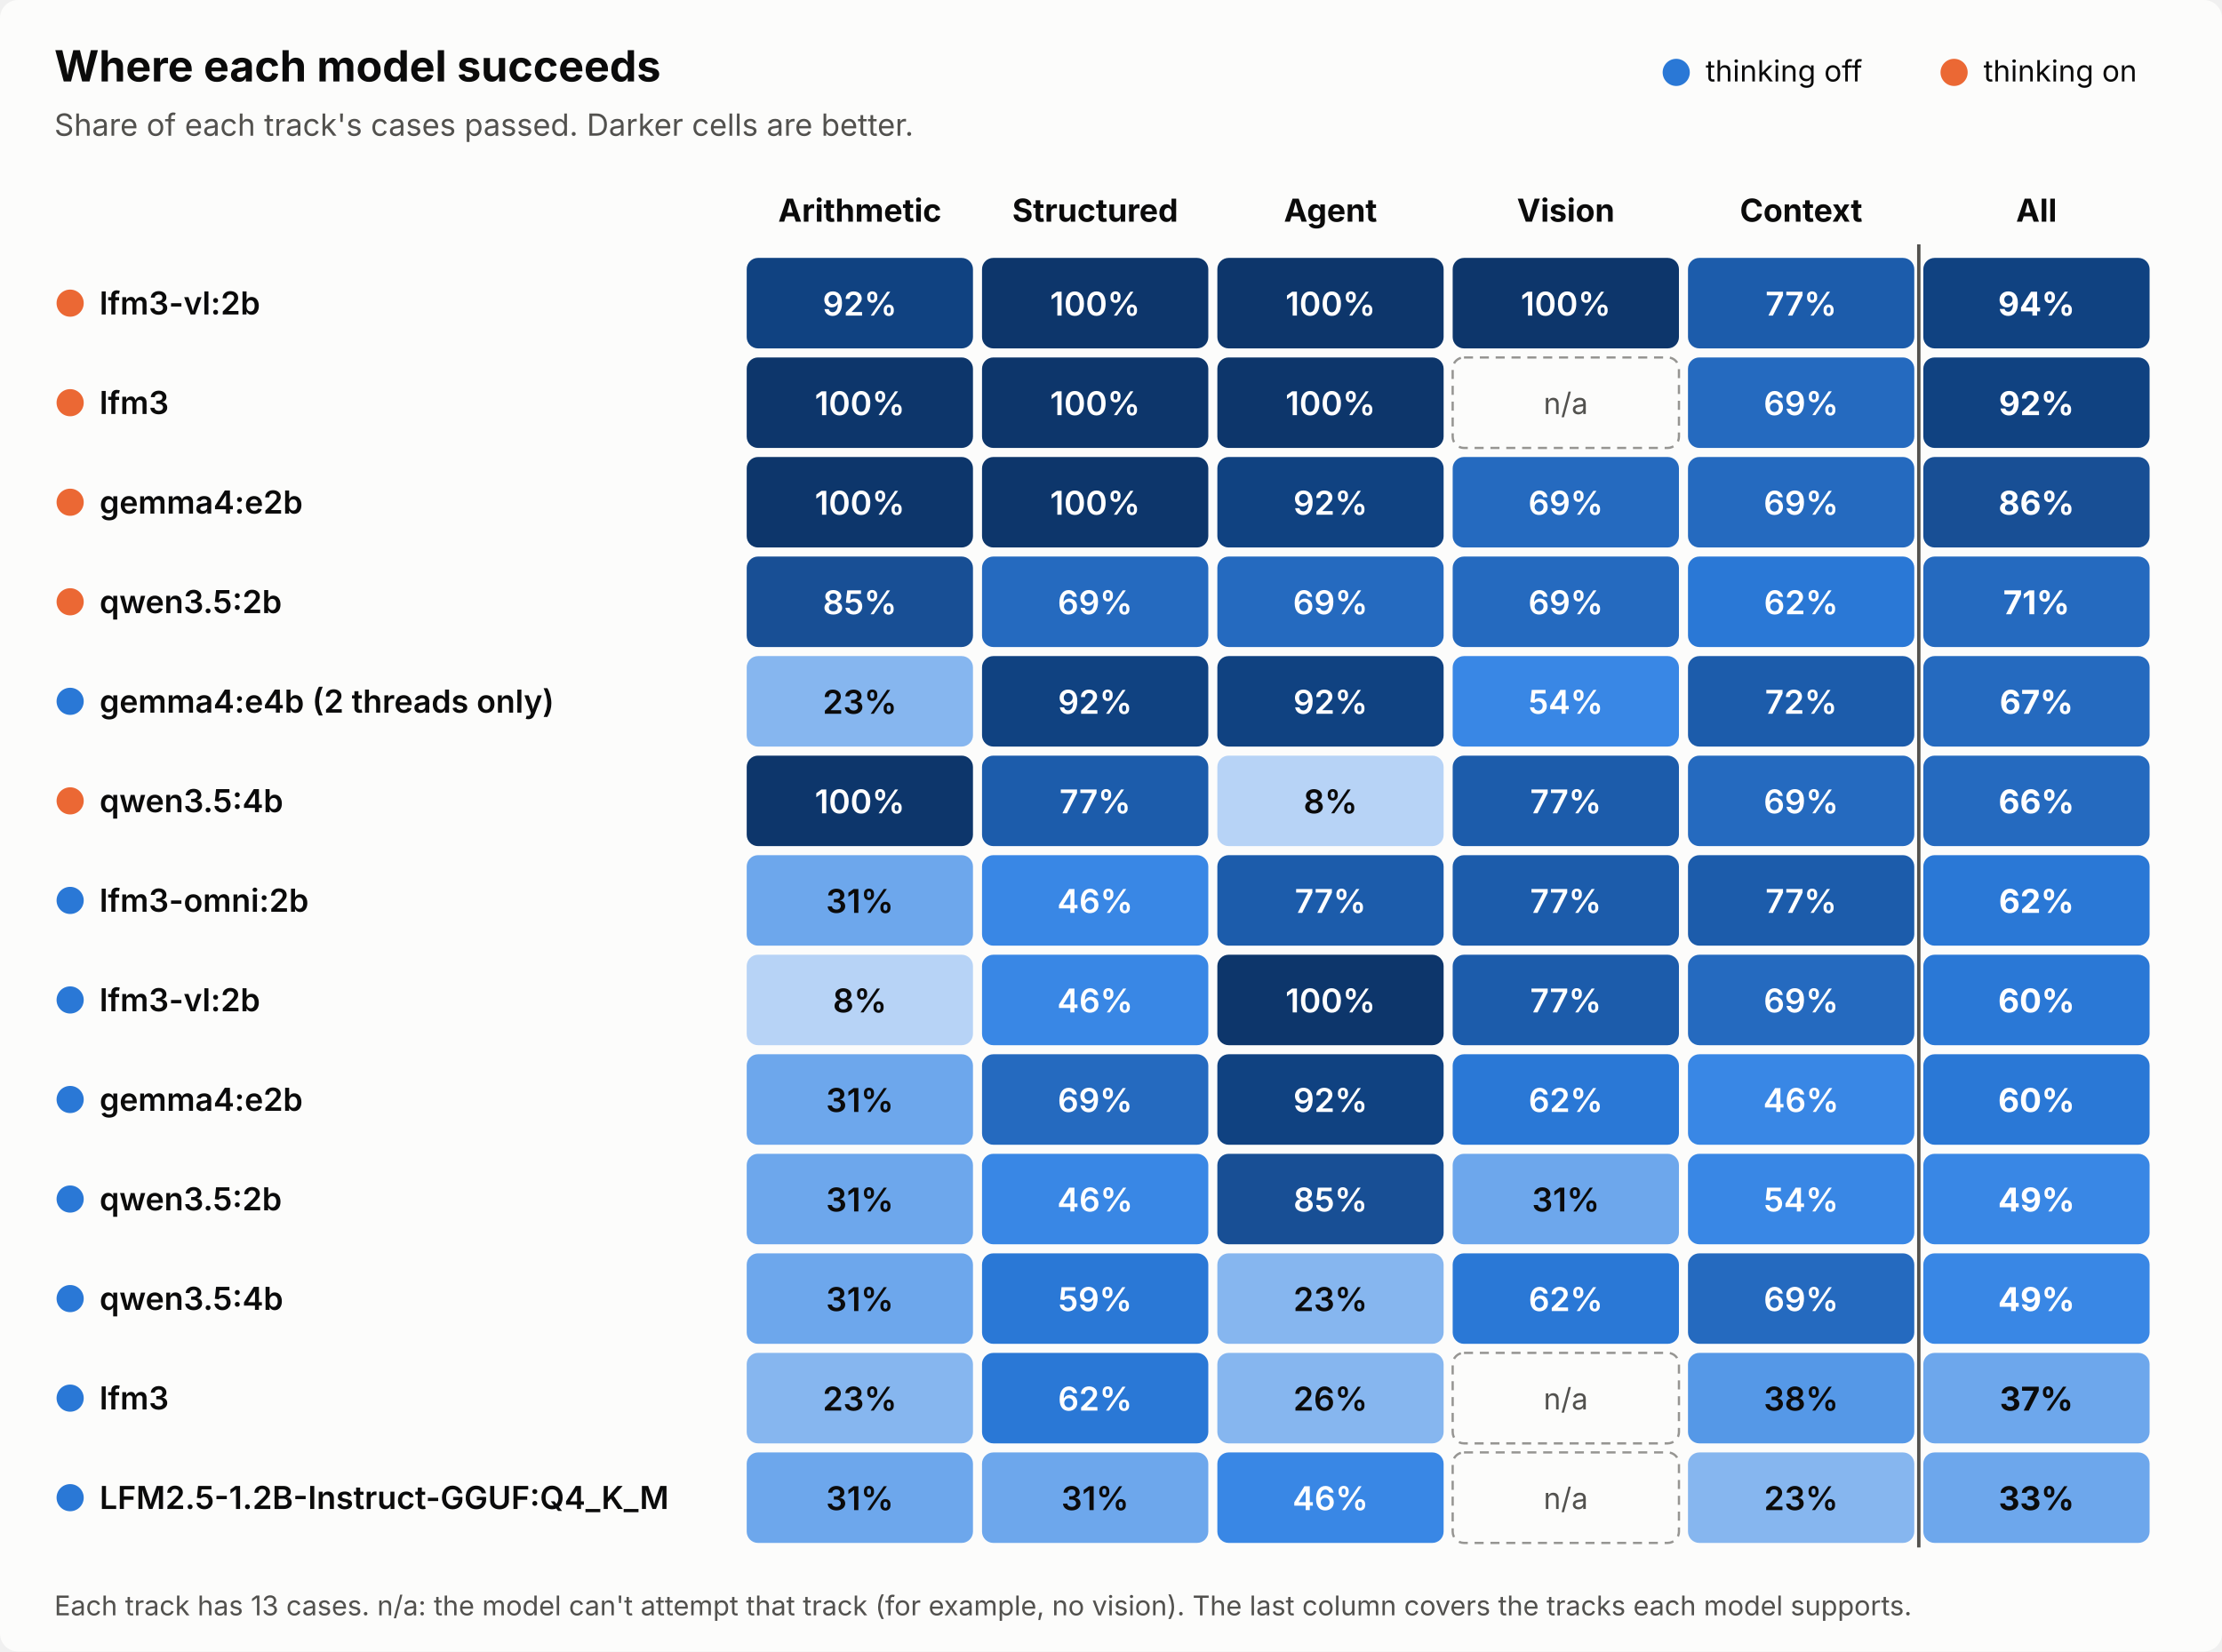
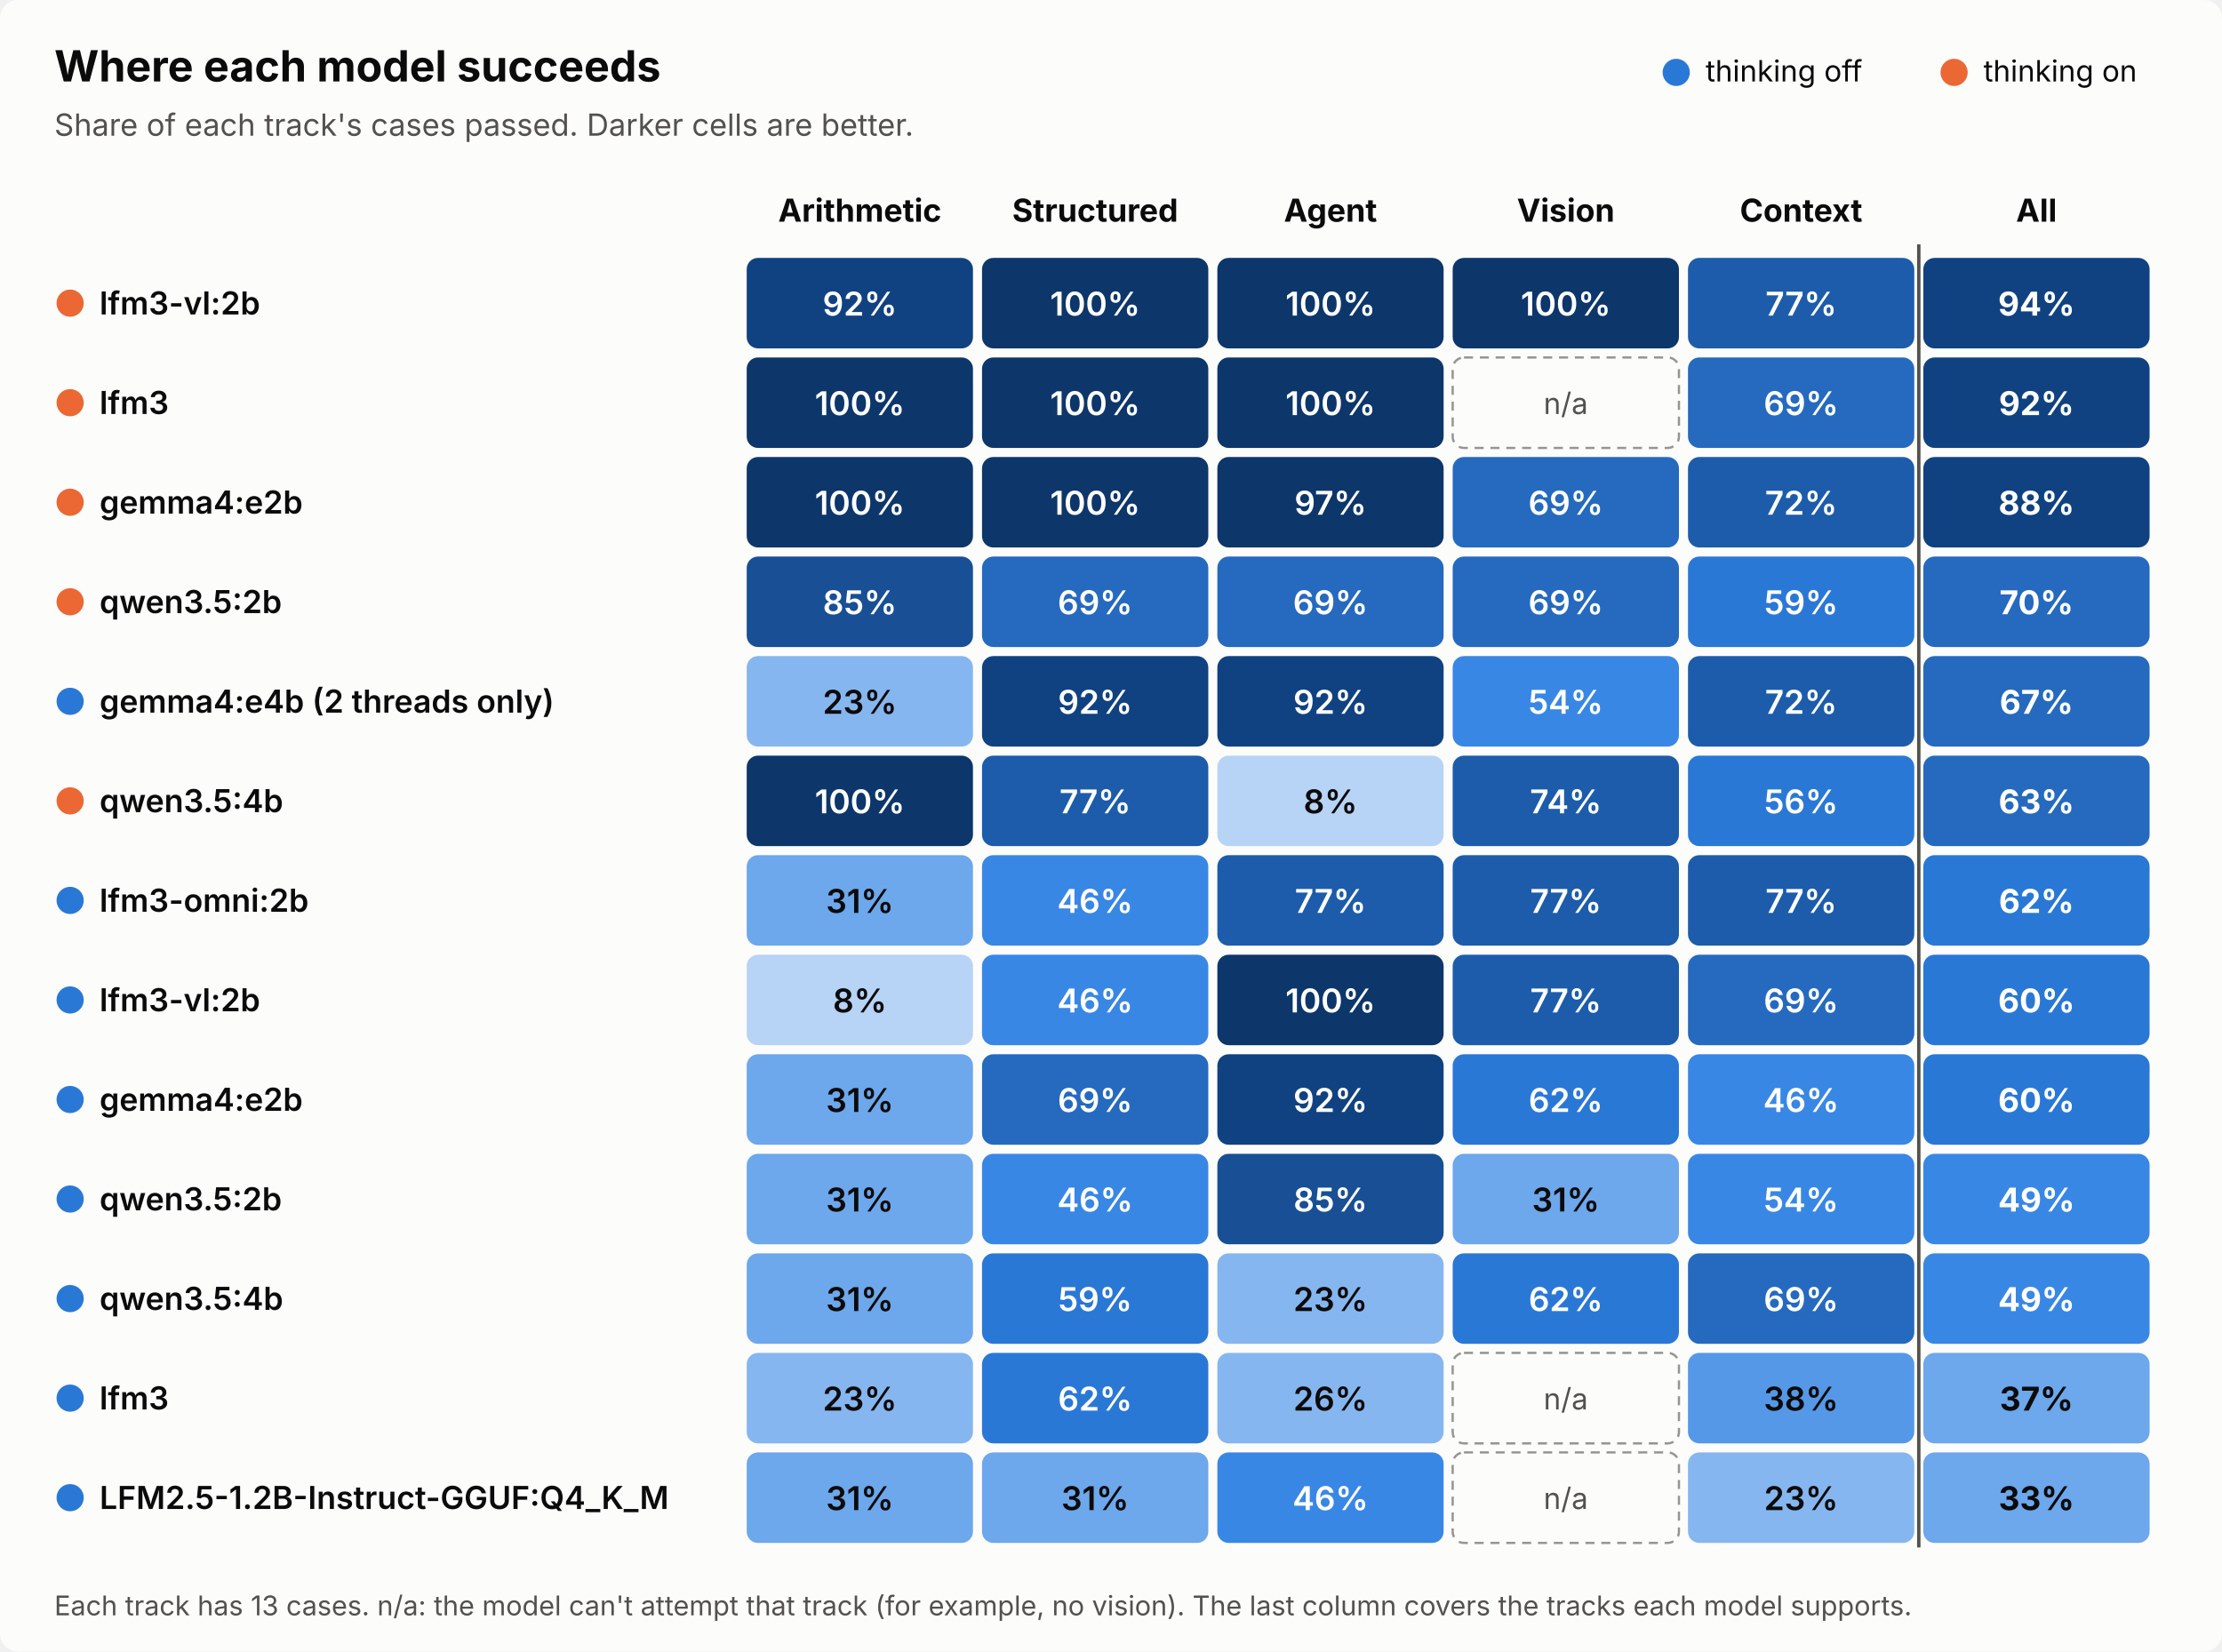
<svg xmlns="http://www.w3.org/2000/svg" width="982" height="730" viewBox="0 0 982 730" role="img" aria-label="Where each model succeeds">
  <rect width="982" height="730" rx="8" fill="#fcfcfb" />
  <text x="24.0" y="36.0" font-size="19" font-weight="700" text-anchor="start" fill="#0b0b0b" font-family="system-ui, -apple-system, Segoe UI, sans-serif">Where each model succeeds</text>
  <text x="24.0" y="60.0" font-size="13.5" font-weight="normal" text-anchor="start" fill="#52514e" font-family="system-ui, -apple-system, Segoe UI, sans-serif">Share of each track's cases passed. Darker cells are better.</text>
  <circle cx="740.8" cy="32.0" r="7" fill="#2a78d6" stroke="#fcfcfb" stroke-width="2" />
  <text x="753.8" y="36.0" font-size="13" font-weight="normal" text-anchor="start" fill="#0b0b0b" font-family="system-ui, -apple-system, Segoe UI, sans-serif">thinking off</text>
  <circle cx="863.6" cy="32.0" r="7" fill="#eb6834" stroke="#fcfcfb" stroke-width="2" />
  <text x="876.6" y="36.0" font-size="13" font-weight="normal" text-anchor="start" fill="#0b0b0b" font-family="system-ui, -apple-system, Segoe UI, sans-serif">thinking on</text>
  <text x="380.0" y="98.0" font-size="14" font-weight="700" text-anchor="middle" fill="#0b0b0b" font-family="system-ui, -apple-system, Segoe UI, sans-serif">Arithmetic</text>
  <text x="484.0" y="98.0" font-size="14" font-weight="700" text-anchor="middle" fill="#0b0b0b" font-family="system-ui, -apple-system, Segoe UI, sans-serif">Structured</text>
  <text x="588.0" y="98.0" font-size="14" font-weight="700" text-anchor="middle" fill="#0b0b0b" font-family="system-ui, -apple-system, Segoe UI, sans-serif">Agent</text>
  <text x="692.0" y="98.0" font-size="14" font-weight="700" text-anchor="middle" fill="#0b0b0b" font-family="system-ui, -apple-system, Segoe UI, sans-serif">Vision</text>
  <text x="796.0" y="98.0" font-size="14" font-weight="700" text-anchor="middle" fill="#0b0b0b" font-family="system-ui, -apple-system, Segoe UI, sans-serif">Context</text>
  <text x="900.0" y="98.0" font-size="14" font-weight="700" text-anchor="middle" fill="#0b0b0b" font-family="system-ui, -apple-system, Segoe UI, sans-serif">All</text>
  <circle cx="31.0" cy="134.0" r="7" fill="#eb6834" stroke="#fcfcfb" stroke-width="2" />
  <text x="44.0" y="139.0" font-size="14" font-weight="600" text-anchor="start" fill="#0b0b0b" font-family="system-ui, -apple-system, Segoe UI, sans-serif">lfm3-vl:2b</text>
  <rect x="330" y="114" width="100" height="40" rx="5" fill="#104281" />
  <text x="380.0" y="139.5" font-size="14.5" font-weight="600" text-anchor="middle" fill="#ffffff" font-family="system-ui, -apple-system, Segoe UI, sans-serif">92%</text>
  <rect x="434" y="114" width="100" height="40" rx="5" fill="#0d366b" />
  <text x="484.0" y="139.5" font-size="14.5" font-weight="600" text-anchor="middle" fill="#ffffff" font-family="system-ui, -apple-system, Segoe UI, sans-serif">100%</text>
  <rect x="538" y="114" width="100" height="40" rx="5" fill="#0d366b" />
  <text x="588.0" y="139.5" font-size="14.5" font-weight="600" text-anchor="middle" fill="#ffffff" font-family="system-ui, -apple-system, Segoe UI, sans-serif">100%</text>
  <rect x="642" y="114" width="100" height="40" rx="5" fill="#0d366b" />
  <text x="692.0" y="139.5" font-size="14.5" font-weight="600" text-anchor="middle" fill="#ffffff" font-family="system-ui, -apple-system, Segoe UI, sans-serif">100%</text>
  <rect x="746" y="114" width="100" height="40" rx="5" fill="#1c5cab" />
  <text x="796.0" y="139.5" font-size="14.5" font-weight="600" text-anchor="middle" fill="#ffffff" font-family="system-ui, -apple-system, Segoe UI, sans-serif">77%</text>
  <rect x="850" y="114" width="100" height="40" rx="5" fill="#104281" />
  <text x="900.0" y="139.5" font-size="14.5" font-weight="700" text-anchor="middle" fill="#ffffff" font-family="system-ui, -apple-system, Segoe UI, sans-serif">94%</text>
  <circle cx="31.0" cy="178.0" r="7" fill="#eb6834" stroke="#fcfcfb" stroke-width="2" />
  <text x="44.0" y="183.0" font-size="14" font-weight="600" text-anchor="start" fill="#0b0b0b" font-family="system-ui, -apple-system, Segoe UI, sans-serif">lfm3</text>
  <rect x="330" y="158" width="100" height="40" rx="5" fill="#0d366b" />
  <text x="380.0" y="183.5" font-size="14.5" font-weight="600" text-anchor="middle" fill="#ffffff" font-family="system-ui, -apple-system, Segoe UI, sans-serif">100%</text>
  <rect x="434" y="158" width="100" height="40" rx="5" fill="#0d366b" />
  <text x="484.0" y="183.5" font-size="14.5" font-weight="600" text-anchor="middle" fill="#ffffff" font-family="system-ui, -apple-system, Segoe UI, sans-serif">100%</text>
  <rect x="538" y="158" width="100" height="40" rx="5" fill="#0d366b" />
  <text x="588.0" y="183.5" font-size="14.5" font-weight="600" text-anchor="middle" fill="#ffffff" font-family="system-ui, -apple-system, Segoe UI, sans-serif">100%</text>
  <rect x="642" y="158" width="100" height="40" rx="5" fill="none" stroke="#52514e" stroke-opacity="0.6" stroke-dasharray="4 3" />
  <text x="692.0" y="183.0" font-size="13" font-weight="normal" text-anchor="middle" fill="#52514e" font-family="system-ui, -apple-system, Segoe UI, sans-serif">n/a</text>
  <rect x="746" y="158" width="100" height="40" rx="5" fill="#256abf" />
  <text x="796.0" y="183.5" font-size="14.5" font-weight="600" text-anchor="middle" fill="#ffffff" font-family="system-ui, -apple-system, Segoe UI, sans-serif">69%</text>
  <rect x="850" y="158" width="100" height="40" rx="5" fill="#104281" />
  <text x="900.0" y="183.5" font-size="14.5" font-weight="700" text-anchor="middle" fill="#ffffff" font-family="system-ui, -apple-system, Segoe UI, sans-serif">92%</text>
  <circle cx="31.0" cy="222.0" r="7" fill="#eb6834" stroke="#fcfcfb" stroke-width="2" />
  <text x="44.0" y="227.0" font-size="14" font-weight="600" text-anchor="start" fill="#0b0b0b" font-family="system-ui, -apple-system, Segoe UI, sans-serif">gemma4:e2b</text>
  <rect x="330" y="202" width="100" height="40" rx="5" fill="#0d366b" />
  <text x="380.0" y="227.5" font-size="14.5" font-weight="600" text-anchor="middle" fill="#ffffff" font-family="system-ui, -apple-system, Segoe UI, sans-serif">100%</text>
  <rect x="434" y="202" width="100" height="40" rx="5" fill="#0d366b" />
  <text x="484.0" y="227.5" font-size="14.5" font-weight="600" text-anchor="middle" fill="#ffffff" font-family="system-ui, -apple-system, Segoe UI, sans-serif">100%</text>
-   <rect x="538" y="202" width="100" height="40" rx="5" fill="#104281" />
-   <text x="588.0" y="227.5" font-size="14.5" font-weight="600" text-anchor="middle" fill="#ffffff" font-family="system-ui, -apple-system, Segoe UI, sans-serif">92%</text>
+   <rect x="538" y="202" width="100" height="40" rx="5" fill="#0d366b" />
+   <text x="588.0" y="227.5" font-size="14.5" font-weight="600" text-anchor="middle" fill="#ffffff" font-family="system-ui, -apple-system, Segoe UI, sans-serif">97%</text>
  <rect x="642" y="202" width="100" height="40" rx="5" fill="#256abf" />
  <text x="692.0" y="227.5" font-size="14.5" font-weight="600" text-anchor="middle" fill="#ffffff" font-family="system-ui, -apple-system, Segoe UI, sans-serif">69%</text>
-   <rect x="746" y="202" width="100" height="40" rx="5" fill="#256abf" />
-   <text x="796.0" y="227.5" font-size="14.5" font-weight="600" text-anchor="middle" fill="#ffffff" font-family="system-ui, -apple-system, Segoe UI, sans-serif">69%</text>
-   <rect x="850" y="202" width="100" height="40" rx="5" fill="#184f95" />
-   <text x="900.0" y="227.5" font-size="14.5" font-weight="700" text-anchor="middle" fill="#ffffff" font-family="system-ui, -apple-system, Segoe UI, sans-serif">86%</text>
+   <rect x="746" y="202" width="100" height="40" rx="5" fill="#1c5cab" />
+   <text x="796.0" y="227.5" font-size="14.5" font-weight="600" text-anchor="middle" fill="#ffffff" font-family="system-ui, -apple-system, Segoe UI, sans-serif">72%</text>
+   <rect x="850" y="202" width="100" height="40" rx="5" fill="#104281" />
+   <text x="900.0" y="227.5" font-size="14.5" font-weight="700" text-anchor="middle" fill="#ffffff" font-family="system-ui, -apple-system, Segoe UI, sans-serif">88%</text>
  <circle cx="31.0" cy="266.0" r="7" fill="#eb6834" stroke="#fcfcfb" stroke-width="2" />
  <text x="44.0" y="271.0" font-size="14" font-weight="600" text-anchor="start" fill="#0b0b0b" font-family="system-ui, -apple-system, Segoe UI, sans-serif">qwen3.5:2b</text>
  <rect x="330" y="246" width="100" height="40" rx="5" fill="#184f95" />
  <text x="380.0" y="271.5" font-size="14.5" font-weight="600" text-anchor="middle" fill="#ffffff" font-family="system-ui, -apple-system, Segoe UI, sans-serif">85%</text>
  <rect x="434" y="246" width="100" height="40" rx="5" fill="#256abf" />
  <text x="484.0" y="271.5" font-size="14.5" font-weight="600" text-anchor="middle" fill="#ffffff" font-family="system-ui, -apple-system, Segoe UI, sans-serif">69%</text>
  <rect x="538" y="246" width="100" height="40" rx="5" fill="#256abf" />
  <text x="588.0" y="271.5" font-size="14.5" font-weight="600" text-anchor="middle" fill="#ffffff" font-family="system-ui, -apple-system, Segoe UI, sans-serif">69%</text>
  <rect x="642" y="246" width="100" height="40" rx="5" fill="#256abf" />
  <text x="692.0" y="271.5" font-size="14.5" font-weight="600" text-anchor="middle" fill="#ffffff" font-family="system-ui, -apple-system, Segoe UI, sans-serif">69%</text>
  <rect x="746" y="246" width="100" height="40" rx="5" fill="#2a78d6" />
-   <text x="796.0" y="271.5" font-size="14.5" font-weight="600" text-anchor="middle" fill="#ffffff" font-family="system-ui, -apple-system, Segoe UI, sans-serif">62%</text>
+   <text x="796.0" y="271.5" font-size="14.5" font-weight="600" text-anchor="middle" fill="#ffffff" font-family="system-ui, -apple-system, Segoe UI, sans-serif">59%</text>
  <rect x="850" y="246" width="100" height="40" rx="5" fill="#256abf" />
-   <text x="900.0" y="271.5" font-size="14.5" font-weight="700" text-anchor="middle" fill="#ffffff" font-family="system-ui, -apple-system, Segoe UI, sans-serif">71%</text>
+   <text x="900.0" y="271.5" font-size="14.5" font-weight="700" text-anchor="middle" fill="#ffffff" font-family="system-ui, -apple-system, Segoe UI, sans-serif">70%</text>
  <circle cx="31.0" cy="310.0" r="7" fill="#2a78d6" stroke="#fcfcfb" stroke-width="2" />
  <text x="44.0" y="315.0" font-size="14" font-weight="600" text-anchor="start" fill="#0b0b0b" font-family="system-ui, -apple-system, Segoe UI, sans-serif">gemma4:e4b (2 threads only)</text>
  <rect x="330" y="290" width="100" height="40" rx="5" fill="#86b6ef" />
  <text x="380.0" y="315.5" font-size="14.5" font-weight="600" text-anchor="middle" fill="#0b0b0b" font-family="system-ui, -apple-system, Segoe UI, sans-serif">23%</text>
  <rect x="434" y="290" width="100" height="40" rx="5" fill="#104281" />
  <text x="484.0" y="315.5" font-size="14.5" font-weight="600" text-anchor="middle" fill="#ffffff" font-family="system-ui, -apple-system, Segoe UI, sans-serif">92%</text>
  <rect x="538" y="290" width="100" height="40" rx="5" fill="#104281" />
  <text x="588.0" y="315.5" font-size="14.5" font-weight="600" text-anchor="middle" fill="#ffffff" font-family="system-ui, -apple-system, Segoe UI, sans-serif">92%</text>
  <rect x="642" y="290" width="100" height="40" rx="5" fill="#3987e5" />
  <text x="692.0" y="315.5" font-size="14.5" font-weight="600" text-anchor="middle" fill="#ffffff" font-family="system-ui, -apple-system, Segoe UI, sans-serif">54%</text>
  <rect x="746" y="290" width="100" height="40" rx="5" fill="#1c5cab" />
  <text x="796.0" y="315.5" font-size="14.5" font-weight="600" text-anchor="middle" fill="#ffffff" font-family="system-ui, -apple-system, Segoe UI, sans-serif">72%</text>
  <rect x="850" y="290" width="100" height="40" rx="5" fill="#256abf" />
  <text x="900.0" y="315.5" font-size="14.5" font-weight="700" text-anchor="middle" fill="#ffffff" font-family="system-ui, -apple-system, Segoe UI, sans-serif">67%</text>
  <circle cx="31.0" cy="354.0" r="7" fill="#eb6834" stroke="#fcfcfb" stroke-width="2" />
  <text x="44.0" y="359.0" font-size="14" font-weight="600" text-anchor="start" fill="#0b0b0b" font-family="system-ui, -apple-system, Segoe UI, sans-serif">qwen3.5:4b</text>
  <rect x="330" y="334" width="100" height="40" rx="5" fill="#0d366b" />
  <text x="380.0" y="359.5" font-size="14.5" font-weight="600" text-anchor="middle" fill="#ffffff" font-family="system-ui, -apple-system, Segoe UI, sans-serif">100%</text>
  <rect x="434" y="334" width="100" height="40" rx="5" fill="#1c5cab" />
  <text x="484.0" y="359.5" font-size="14.5" font-weight="600" text-anchor="middle" fill="#ffffff" font-family="system-ui, -apple-system, Segoe UI, sans-serif">77%</text>
  <rect x="538" y="334" width="100" height="40" rx="5" fill="#b7d3f6" />
  <text x="588.0" y="359.5" font-size="14.5" font-weight="600" text-anchor="middle" fill="#0b0b0b" font-family="system-ui, -apple-system, Segoe UI, sans-serif">8%</text>
  <rect x="642" y="334" width="100" height="40" rx="5" fill="#1c5cab" />
-   <text x="692.0" y="359.5" font-size="14.5" font-weight="600" text-anchor="middle" fill="#ffffff" font-family="system-ui, -apple-system, Segoe UI, sans-serif">77%</text>
-   <rect x="746" y="334" width="100" height="40" rx="5" fill="#256abf" />
-   <text x="796.0" y="359.5" font-size="14.5" font-weight="600" text-anchor="middle" fill="#ffffff" font-family="system-ui, -apple-system, Segoe UI, sans-serif">69%</text>
+   <text x="692.0" y="359.5" font-size="14.5" font-weight="600" text-anchor="middle" fill="#ffffff" font-family="system-ui, -apple-system, Segoe UI, sans-serif">74%</text>
+   <rect x="746" y="334" width="100" height="40" rx="5" fill="#2a78d6" />
+   <text x="796.0" y="359.5" font-size="14.5" font-weight="600" text-anchor="middle" fill="#ffffff" font-family="system-ui, -apple-system, Segoe UI, sans-serif">56%</text>
  <rect x="850" y="334" width="100" height="40" rx="5" fill="#256abf" />
-   <text x="900.0" y="359.5" font-size="14.5" font-weight="700" text-anchor="middle" fill="#ffffff" font-family="system-ui, -apple-system, Segoe UI, sans-serif">66%</text>
+   <text x="900.0" y="359.5" font-size="14.5" font-weight="700" text-anchor="middle" fill="#ffffff" font-family="system-ui, -apple-system, Segoe UI, sans-serif">63%</text>
  <circle cx="31.0" cy="398.0" r="7" fill="#2a78d6" stroke="#fcfcfb" stroke-width="2" />
  <text x="44.0" y="403.0" font-size="14" font-weight="600" text-anchor="start" fill="#0b0b0b" font-family="system-ui, -apple-system, Segoe UI, sans-serif">lfm3-omni:2b</text>
  <rect x="330" y="378" width="100" height="40" rx="5" fill="#6da7ec" />
  <text x="380.0" y="403.5" font-size="14.5" font-weight="600" text-anchor="middle" fill="#0b0b0b" font-family="system-ui, -apple-system, Segoe UI, sans-serif">31%</text>
  <rect x="434" y="378" width="100" height="40" rx="5" fill="#3987e5" />
  <text x="484.0" y="403.5" font-size="14.5" font-weight="600" text-anchor="middle" fill="#ffffff" font-family="system-ui, -apple-system, Segoe UI, sans-serif">46%</text>
  <rect x="538" y="378" width="100" height="40" rx="5" fill="#1c5cab" />
  <text x="588.0" y="403.5" font-size="14.5" font-weight="600" text-anchor="middle" fill="#ffffff" font-family="system-ui, -apple-system, Segoe UI, sans-serif">77%</text>
  <rect x="642" y="378" width="100" height="40" rx="5" fill="#1c5cab" />
  <text x="692.0" y="403.5" font-size="14.5" font-weight="600" text-anchor="middle" fill="#ffffff" font-family="system-ui, -apple-system, Segoe UI, sans-serif">77%</text>
  <rect x="746" y="378" width="100" height="40" rx="5" fill="#1c5cab" />
  <text x="796.0" y="403.5" font-size="14.5" font-weight="600" text-anchor="middle" fill="#ffffff" font-family="system-ui, -apple-system, Segoe UI, sans-serif">77%</text>
  <rect x="850" y="378" width="100" height="40" rx="5" fill="#2a78d6" />
  <text x="900.0" y="403.5" font-size="14.5" font-weight="700" text-anchor="middle" fill="#ffffff" font-family="system-ui, -apple-system, Segoe UI, sans-serif">62%</text>
  <circle cx="31.0" cy="442.0" r="7" fill="#2a78d6" stroke="#fcfcfb" stroke-width="2" />
  <text x="44.0" y="447.0" font-size="14" font-weight="600" text-anchor="start" fill="#0b0b0b" font-family="system-ui, -apple-system, Segoe UI, sans-serif">lfm3-vl:2b</text>
  <rect x="330" y="422" width="100" height="40" rx="5" fill="#b7d3f6" />
  <text x="380.0" y="447.5" font-size="14.5" font-weight="600" text-anchor="middle" fill="#0b0b0b" font-family="system-ui, -apple-system, Segoe UI, sans-serif">8%</text>
  <rect x="434" y="422" width="100" height="40" rx="5" fill="#3987e5" />
  <text x="484.0" y="447.5" font-size="14.5" font-weight="600" text-anchor="middle" fill="#ffffff" font-family="system-ui, -apple-system, Segoe UI, sans-serif">46%</text>
  <rect x="538" y="422" width="100" height="40" rx="5" fill="#0d366b" />
  <text x="588.0" y="447.5" font-size="14.5" font-weight="600" text-anchor="middle" fill="#ffffff" font-family="system-ui, -apple-system, Segoe UI, sans-serif">100%</text>
  <rect x="642" y="422" width="100" height="40" rx="5" fill="#1c5cab" />
  <text x="692.0" y="447.5" font-size="14.5" font-weight="600" text-anchor="middle" fill="#ffffff" font-family="system-ui, -apple-system, Segoe UI, sans-serif">77%</text>
  <rect x="746" y="422" width="100" height="40" rx="5" fill="#256abf" />
  <text x="796.0" y="447.5" font-size="14.5" font-weight="600" text-anchor="middle" fill="#ffffff" font-family="system-ui, -apple-system, Segoe UI, sans-serif">69%</text>
  <rect x="850" y="422" width="100" height="40" rx="5" fill="#2a78d6" />
  <text x="900.0" y="447.5" font-size="14.5" font-weight="700" text-anchor="middle" fill="#ffffff" font-family="system-ui, -apple-system, Segoe UI, sans-serif">60%</text>
  <circle cx="31.0" cy="486.0" r="7" fill="#2a78d6" stroke="#fcfcfb" stroke-width="2" />
  <text x="44.0" y="491.0" font-size="14" font-weight="600" text-anchor="start" fill="#0b0b0b" font-family="system-ui, -apple-system, Segoe UI, sans-serif">gemma4:e2b</text>
  <rect x="330" y="466" width="100" height="40" rx="5" fill="#6da7ec" />
  <text x="380.0" y="491.5" font-size="14.5" font-weight="600" text-anchor="middle" fill="#0b0b0b" font-family="system-ui, -apple-system, Segoe UI, sans-serif">31%</text>
  <rect x="434" y="466" width="100" height="40" rx="5" fill="#256abf" />
  <text x="484.0" y="491.5" font-size="14.5" font-weight="600" text-anchor="middle" fill="#ffffff" font-family="system-ui, -apple-system, Segoe UI, sans-serif">69%</text>
  <rect x="538" y="466" width="100" height="40" rx="5" fill="#104281" />
  <text x="588.0" y="491.5" font-size="14.5" font-weight="600" text-anchor="middle" fill="#ffffff" font-family="system-ui, -apple-system, Segoe UI, sans-serif">92%</text>
  <rect x="642" y="466" width="100" height="40" rx="5" fill="#2a78d6" />
  <text x="692.0" y="491.5" font-size="14.5" font-weight="600" text-anchor="middle" fill="#ffffff" font-family="system-ui, -apple-system, Segoe UI, sans-serif">62%</text>
  <rect x="746" y="466" width="100" height="40" rx="5" fill="#3987e5" />
  <text x="796.0" y="491.5" font-size="14.5" font-weight="600" text-anchor="middle" fill="#ffffff" font-family="system-ui, -apple-system, Segoe UI, sans-serif">46%</text>
  <rect x="850" y="466" width="100" height="40" rx="5" fill="#2a78d6" />
  <text x="900.0" y="491.5" font-size="14.5" font-weight="700" text-anchor="middle" fill="#ffffff" font-family="system-ui, -apple-system, Segoe UI, sans-serif">60%</text>
  <circle cx="31.0" cy="530.0" r="7" fill="#2a78d6" stroke="#fcfcfb" stroke-width="2" />
  <text x="44.0" y="535.0" font-size="14" font-weight="600" text-anchor="start" fill="#0b0b0b" font-family="system-ui, -apple-system, Segoe UI, sans-serif">qwen3.5:2b</text>
  <rect x="330" y="510" width="100" height="40" rx="5" fill="#6da7ec" />
  <text x="380.0" y="535.5" font-size="14.5" font-weight="600" text-anchor="middle" fill="#0b0b0b" font-family="system-ui, -apple-system, Segoe UI, sans-serif">31%</text>
  <rect x="434" y="510" width="100" height="40" rx="5" fill="#3987e5" />
  <text x="484.0" y="535.5" font-size="14.5" font-weight="600" text-anchor="middle" fill="#ffffff" font-family="system-ui, -apple-system, Segoe UI, sans-serif">46%</text>
  <rect x="538" y="510" width="100" height="40" rx="5" fill="#184f95" />
  <text x="588.0" y="535.5" font-size="14.5" font-weight="600" text-anchor="middle" fill="#ffffff" font-family="system-ui, -apple-system, Segoe UI, sans-serif">85%</text>
  <rect x="642" y="510" width="100" height="40" rx="5" fill="#6da7ec" />
  <text x="692.0" y="535.5" font-size="14.5" font-weight="600" text-anchor="middle" fill="#0b0b0b" font-family="system-ui, -apple-system, Segoe UI, sans-serif">31%</text>
  <rect x="746" y="510" width="100" height="40" rx="5" fill="#3987e5" />
  <text x="796.0" y="535.5" font-size="14.5" font-weight="600" text-anchor="middle" fill="#ffffff" font-family="system-ui, -apple-system, Segoe UI, sans-serif">54%</text>
  <rect x="850" y="510" width="100" height="40" rx="5" fill="#3987e5" />
  <text x="900.0" y="535.5" font-size="14.5" font-weight="700" text-anchor="middle" fill="#ffffff" font-family="system-ui, -apple-system, Segoe UI, sans-serif">49%</text>
  <circle cx="31.0" cy="574.0" r="7" fill="#2a78d6" stroke="#fcfcfb" stroke-width="2" />
  <text x="44.0" y="579.0" font-size="14" font-weight="600" text-anchor="start" fill="#0b0b0b" font-family="system-ui, -apple-system, Segoe UI, sans-serif">qwen3.5:4b</text>
  <rect x="330" y="554" width="100" height="40" rx="5" fill="#6da7ec" />
  <text x="380.0" y="579.5" font-size="14.5" font-weight="600" text-anchor="middle" fill="#0b0b0b" font-family="system-ui, -apple-system, Segoe UI, sans-serif">31%</text>
  <rect x="434" y="554" width="100" height="40" rx="5" fill="#2a78d6" />
  <text x="484.0" y="579.5" font-size="14.5" font-weight="600" text-anchor="middle" fill="#ffffff" font-family="system-ui, -apple-system, Segoe UI, sans-serif">59%</text>
  <rect x="538" y="554" width="100" height="40" rx="5" fill="#86b6ef" />
  <text x="588.0" y="579.5" font-size="14.5" font-weight="600" text-anchor="middle" fill="#0b0b0b" font-family="system-ui, -apple-system, Segoe UI, sans-serif">23%</text>
  <rect x="642" y="554" width="100" height="40" rx="5" fill="#2a78d6" />
  <text x="692.0" y="579.5" font-size="14.5" font-weight="600" text-anchor="middle" fill="#ffffff" font-family="system-ui, -apple-system, Segoe UI, sans-serif">62%</text>
  <rect x="746" y="554" width="100" height="40" rx="5" fill="#256abf" />
  <text x="796.0" y="579.5" font-size="14.5" font-weight="600" text-anchor="middle" fill="#ffffff" font-family="system-ui, -apple-system, Segoe UI, sans-serif">69%</text>
  <rect x="850" y="554" width="100" height="40" rx="5" fill="#3987e5" />
  <text x="900.0" y="579.5" font-size="14.5" font-weight="700" text-anchor="middle" fill="#ffffff" font-family="system-ui, -apple-system, Segoe UI, sans-serif">49%</text>
  <circle cx="31.0" cy="618.0" r="7" fill="#2a78d6" stroke="#fcfcfb" stroke-width="2" />
  <text x="44.0" y="623.0" font-size="14" font-weight="600" text-anchor="start" fill="#0b0b0b" font-family="system-ui, -apple-system, Segoe UI, sans-serif">lfm3</text>
  <rect x="330" y="598" width="100" height="40" rx="5" fill="#86b6ef" />
  <text x="380.0" y="623.5" font-size="14.5" font-weight="600" text-anchor="middle" fill="#0b0b0b" font-family="system-ui, -apple-system, Segoe UI, sans-serif">23%</text>
  <rect x="434" y="598" width="100" height="40" rx="5" fill="#2a78d6" />
  <text x="484.0" y="623.5" font-size="14.5" font-weight="600" text-anchor="middle" fill="#ffffff" font-family="system-ui, -apple-system, Segoe UI, sans-serif">62%</text>
  <rect x="538" y="598" width="100" height="40" rx="5" fill="#86b6ef" />
  <text x="588.0" y="623.5" font-size="14.5" font-weight="600" text-anchor="middle" fill="#0b0b0b" font-family="system-ui, -apple-system, Segoe UI, sans-serif">26%</text>
  <rect x="642" y="598" width="100" height="40" rx="5" fill="none" stroke="#52514e" stroke-opacity="0.6" stroke-dasharray="4 3" />
  <text x="692.0" y="623.0" font-size="13" font-weight="normal" text-anchor="middle" fill="#52514e" font-family="system-ui, -apple-system, Segoe UI, sans-serif">n/a</text>
  <rect x="746" y="598" width="100" height="40" rx="5" fill="#5598e7" />
  <text x="796.0" y="623.5" font-size="14.5" font-weight="600" text-anchor="middle" fill="#0b0b0b" font-family="system-ui, -apple-system, Segoe UI, sans-serif">38%</text>
  <rect x="850" y="598" width="100" height="40" rx="5" fill="#6da7ec" />
  <text x="900.0" y="623.5" font-size="14.5" font-weight="700" text-anchor="middle" fill="#0b0b0b" font-family="system-ui, -apple-system, Segoe UI, sans-serif">37%</text>
  <circle cx="31.0" cy="662.0" r="7" fill="#2a78d6" stroke="#fcfcfb" stroke-width="2" />
  <text x="44.0" y="667.0" font-size="14" font-weight="600" text-anchor="start" fill="#0b0b0b" font-family="system-ui, -apple-system, Segoe UI, sans-serif">LFM2.5-1.2B-Instruct-GGUF:Q4_K_M</text>
  <rect x="330" y="642" width="100" height="40" rx="5" fill="#6da7ec" />
  <text x="380.0" y="667.5" font-size="14.5" font-weight="600" text-anchor="middle" fill="#0b0b0b" font-family="system-ui, -apple-system, Segoe UI, sans-serif">31%</text>
  <rect x="434" y="642" width="100" height="40" rx="5" fill="#6da7ec" />
  <text x="484.0" y="667.5" font-size="14.5" font-weight="600" text-anchor="middle" fill="#0b0b0b" font-family="system-ui, -apple-system, Segoe UI, sans-serif">31%</text>
  <rect x="538" y="642" width="100" height="40" rx="5" fill="#3987e5" />
  <text x="588.0" y="667.5" font-size="14.5" font-weight="600" text-anchor="middle" fill="#ffffff" font-family="system-ui, -apple-system, Segoe UI, sans-serif">46%</text>
  <rect x="642" y="642" width="100" height="40" rx="5" fill="none" stroke="#52514e" stroke-opacity="0.6" stroke-dasharray="4 3" />
  <text x="692.0" y="667.0" font-size="13" font-weight="normal" text-anchor="middle" fill="#52514e" font-family="system-ui, -apple-system, Segoe UI, sans-serif">n/a</text>
  <rect x="746" y="642" width="100" height="40" rx="5" fill="#86b6ef" />
  <text x="796.0" y="667.5" font-size="14.5" font-weight="600" text-anchor="middle" fill="#0b0b0b" font-family="system-ui, -apple-system, Segoe UI, sans-serif">23%</text>
  <rect x="850" y="642" width="100" height="40" rx="5" fill="#6da7ec" />
  <text x="900.0" y="667.5" font-size="14.5" font-weight="700" text-anchor="middle" fill="#0b0b0b" font-family="system-ui, -apple-system, Segoe UI, sans-serif">33%</text>
  <line x1="848.0" y1="108.0" x2="848.0" y2="684.0" stroke="#52514e" stroke-width="1.5" />
  <text x="24.0" y="714.0" font-size="12" font-weight="normal" text-anchor="start" fill="#52514e" font-family="system-ui, -apple-system, Segoe UI, sans-serif">Each track has 13 cases. n/a: the model can't attempt that track (for example, no vision). The last column covers the tracks each model supports.</text>
</svg>
